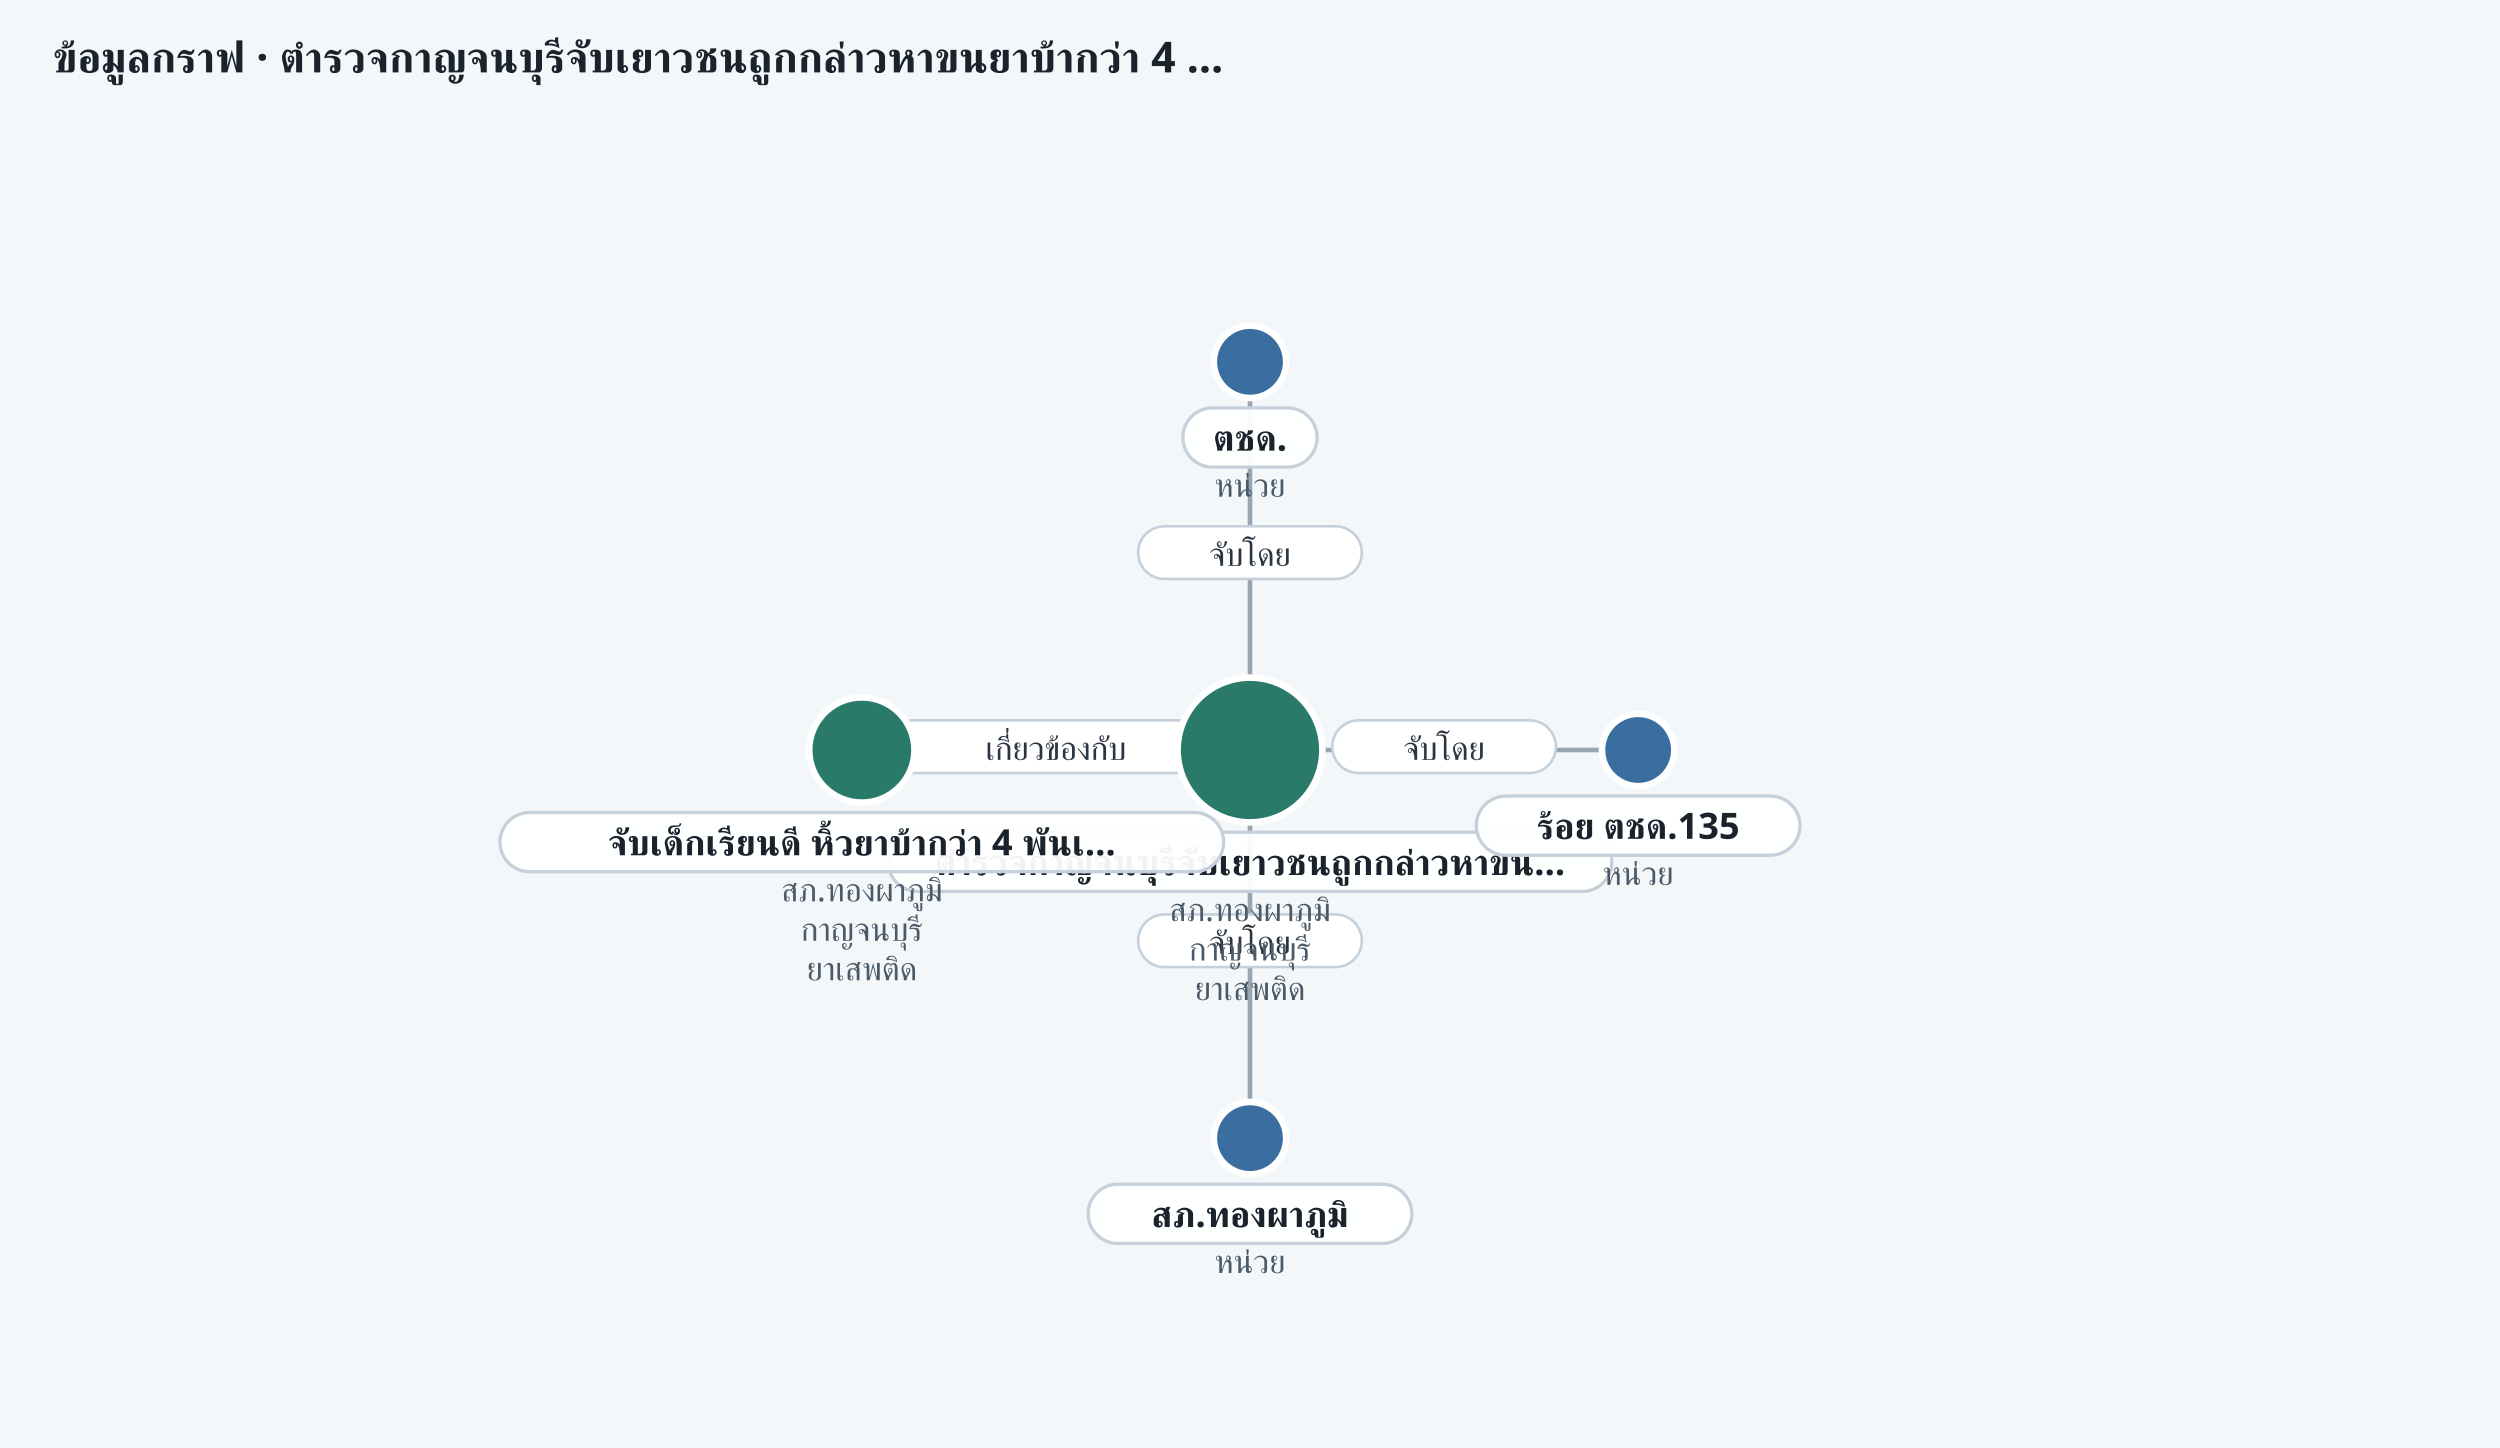
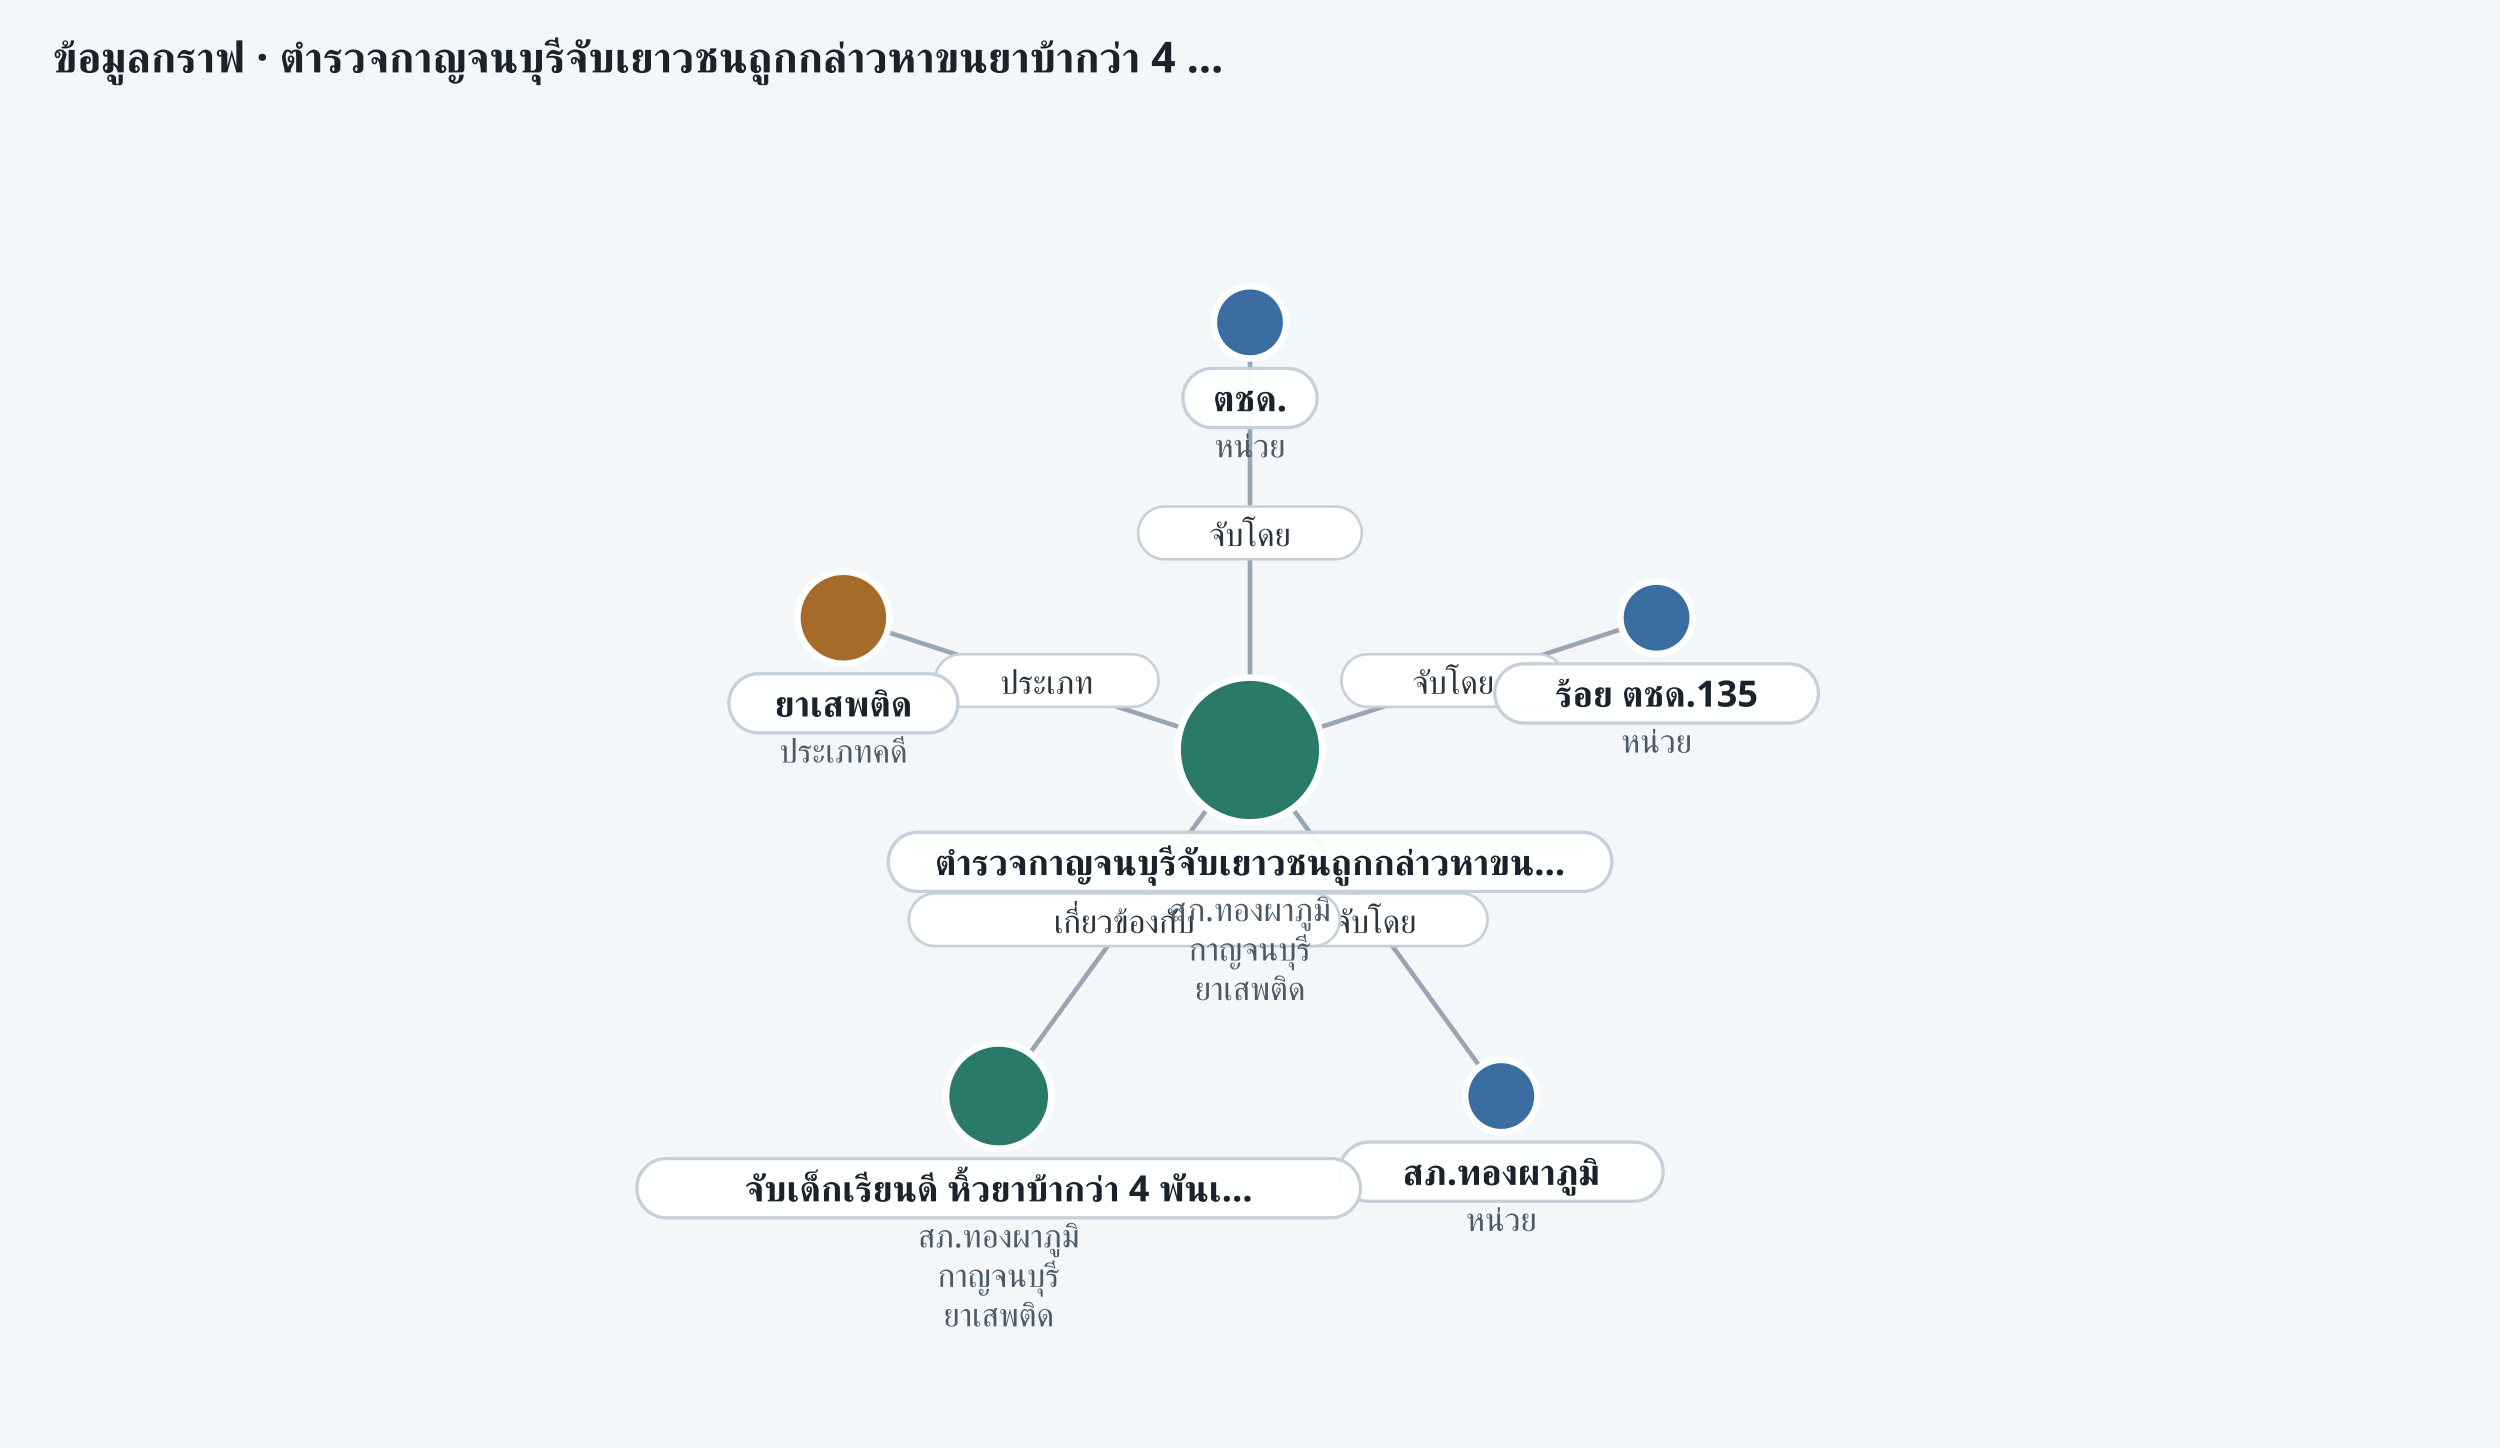
<svg xmlns="http://www.w3.org/2000/svg" width="760" height="440" viewBox="0 0 760 440" role="img" aria-label="ego graph 20261024-drug-02">
  <rect width="100%" height="100%" fill="#f4f7fa" />
  <text x="16" y="22" font-size="13" font-weight="700" fill="#1a222c" font-family="Sarabun, Anuphan, sans-serif">ข้อมูลกราฟ · ตำรวจกาญจนบุรีจับเยาวชนถูกกล่าวหาขนยาบ้ากว่า 4 …</text>
-   <line x1="380.0" y1="228.0" x2="380.0" y2="110.0" stroke="#7a8a9a" stroke-width="1.4" opacity="0.75" />
-   <rect x="346.0" y="160.0" width="68.0" height="16" rx="8" fill="#fff" stroke="#c5d0da" stroke-width="0.8" />
-   <text x="380.0" y="172.0" text-anchor="middle" font-size="10" fill="#2a3540" font-family="Sarabun, Anuphan, sans-serif">จับโดย</text>
-   <line x1="380.0" y1="228.0" x2="498.0" y2="228.0" stroke="#7a8a9a" stroke-width="1.4" opacity="0.75" />
-   <rect x="405.0" y="219.0" width="68.0" height="16" rx="8" fill="#fff" stroke="#c5d0da" stroke-width="0.8" />
-   <text x="439.0" y="231.0" text-anchor="middle" font-size="10" fill="#2a3540" font-family="Sarabun, Anuphan, sans-serif">จับโดย</text>
-   <line x1="380.0" y1="228.0" x2="380.0" y2="346.0" stroke="#7a8a9a" stroke-width="1.4" opacity="0.75" />
-   <rect x="346.0" y="278.0" width="68.0" height="16" rx="8" fill="#fff" stroke="#c5d0da" stroke-width="0.8" />
-   <text x="380.0" y="290.0" text-anchor="middle" font-size="10" fill="#2a3540" font-family="Sarabun, Anuphan, sans-serif">จับโดย</text>
-   <line x1="262.0" y1="228.0" x2="380.0" y2="228.0" stroke="#7a8a9a" stroke-width="1.4" opacity="0.75" />
-   <rect x="255.5" y="219.0" width="131.0" height="16" rx="8" fill="#fff" stroke="#c5d0da" stroke-width="0.8" />
-   <text x="321.0" y="231.0" text-anchor="middle" font-size="10" fill="#2a3540" font-family="Sarabun, Anuphan, sans-serif">เกี่ยวข้องกับ</text>
+   <line x1="380.0" y1="228.0" x2="380.0" y2="98.0" stroke="#7a8a9a" stroke-width="1.4" opacity="0.75" />
+   <rect x="346.0" y="154.0" width="68.0" height="16" rx="8" fill="#fff" stroke="#c5d0da" stroke-width="0.8" />
+   <text x="380.0" y="166.0" text-anchor="middle" font-size="10" fill="#2a3540" font-family="Sarabun, Anuphan, sans-serif">จับโดย</text>
+   <line x1="380.0" y1="228.0" x2="503.6" y2="187.8" stroke="#7a8a9a" stroke-width="1.4" opacity="0.75" />
+   <rect x="407.8" y="198.9" width="68.0" height="16" rx="8" fill="#fff" stroke="#c5d0da" stroke-width="0.8" />
+   <text x="441.8" y="210.9" text-anchor="middle" font-size="10" fill="#2a3540" font-family="Sarabun, Anuphan, sans-serif">จับโดย</text>
+   <line x1="380.0" y1="228.0" x2="456.4" y2="333.2" stroke="#7a8a9a" stroke-width="1.4" opacity="0.75" />
+   <rect x="384.2" y="271.6" width="68.0" height="16" rx="8" fill="#fff" stroke="#c5d0da" stroke-width="0.8" />
+   <text x="418.2" y="283.6" text-anchor="middle" font-size="10" fill="#2a3540" font-family="Sarabun, Anuphan, sans-serif">จับโดย</text>
+   <line x1="303.6" y1="333.2" x2="380.0" y2="228.0" stroke="#7a8a9a" stroke-width="1.4" opacity="0.75" />
+   <rect x="276.3" y="271.6" width="131.0" height="16" rx="8" fill="#fff" stroke="#c5d0da" stroke-width="0.8" />
+   <text x="341.8" y="283.6" text-anchor="middle" font-size="10" fill="#2a3540" font-family="Sarabun, Anuphan, sans-serif">เกี่ยวข้องกับ</text>
+   <line x1="380.0" y1="228.0" x2="256.4" y2="187.8" stroke="#7a8a9a" stroke-width="1.4" opacity="0.75" />
+   <rect x="284.2" y="198.9" width="68.0" height="16" rx="8" fill="#fff" stroke="#c5d0da" stroke-width="0.8" />
+   <text x="318.2" y="210.9" text-anchor="middle" font-size="10" fill="#2a3540" font-family="Sarabun, Anuphan, sans-serif">ประเภท</text>
  <circle cx="380.0" cy="228.0" r="22" fill="#2a7a6a" stroke="#fff" stroke-width="2" />
  <rect x="270.0" y="253.0" width="220.0" height="18" rx="9" fill="rgba(255,255,255,0.94)" stroke="#c5d0da" />
  <text x="380.0" y="266.0" text-anchor="middle" font-size="11" font-weight="600" fill="#1a222c" font-family="Sarabun, Anuphan, sans-serif">ตำรวจกาญจนบุรีจับเยาวชนถูกกล่าวหาขน…</text>
  <text x="380.0" y="280.0" text-anchor="middle" font-size="10" fill="#4a5a68" font-family="Sarabun, Anuphan, sans-serif">สภ.ทองผาภูมิ</text>
  <text x="380.0" y="292.0" text-anchor="middle" font-size="10" fill="#4a5a68" font-family="Sarabun, Anuphan, sans-serif">กาญจนบุรี</text>
  <text x="380.0" y="304.0" text-anchor="middle" font-size="10" fill="#4a5a68" font-family="Sarabun, Anuphan, sans-serif">ยาเสพติด</text>
-   <circle cx="380.0" cy="110.0" r="11" fill="#3a6ea0" stroke="#fff" stroke-width="2" />
-   <rect x="359.6" y="124.0" width="40.8" height="18" rx="9" fill="rgba(255,255,255,0.94)" stroke="#c5d0da" />
-   <text x="380.0" y="137.0" text-anchor="middle" font-size="11" font-weight="600" fill="#1a222c" font-family="Sarabun, Anuphan, sans-serif">ตชด.</text>
-   <text x="380.0" y="151.0" text-anchor="middle" font-size="10" fill="#4a5a68" font-family="Sarabun, Anuphan, sans-serif">หน่วย</text>
-   <circle cx="498.0" cy="228.0" r="11" fill="#3a6ea0" stroke="#fff" stroke-width="2" />
-   <rect x="448.8" y="242.0" width="98.4" height="18" rx="9" fill="rgba(255,255,255,0.94)" stroke="#c5d0da" />
-   <text x="498.0" y="255.0" text-anchor="middle" font-size="11" font-weight="600" fill="#1a222c" font-family="Sarabun, Anuphan, sans-serif">ร้อย ตชด.135</text>
-   <text x="498.0" y="269.0" text-anchor="middle" font-size="10" fill="#4a5a68" font-family="Sarabun, Anuphan, sans-serif">หน่วย</text>
-   <circle cx="380.0" cy="346.0" r="11" fill="#3a6ea0" stroke="#fff" stroke-width="2" />
-   <rect x="330.8" y="360.0" width="98.4" height="18" rx="9" fill="rgba(255,255,255,0.94)" stroke="#c5d0da" />
-   <text x="380.0" y="373.0" text-anchor="middle" font-size="11" font-weight="600" fill="#1a222c" font-family="Sarabun, Anuphan, sans-serif">สภ.ทองผาภูมิ</text>
-   <text x="380.0" y="387.0" text-anchor="middle" font-size="10" fill="#4a5a68" font-family="Sarabun, Anuphan, sans-serif">หน่วย</text>
-   <circle cx="262.0" cy="228.0" r="16" fill="#2a7a6a" stroke="#fff" stroke-width="2" />
-   <rect x="152.0" y="247.0" width="220.0" height="18" rx="9" fill="rgba(255,255,255,0.94)" stroke="#c5d0da" />
-   <text x="262.0" y="260.0" text-anchor="middle" font-size="11" font-weight="600" fill="#1a222c" font-family="Sarabun, Anuphan, sans-serif">จับเด็กเรียนดี หิ้วยาบ้ากว่า 4 พันเ…</text>
-   <text x="262.0" y="274.0" text-anchor="middle" font-size="10" fill="#4a5a68" font-family="Sarabun, Anuphan, sans-serif">สภ.ทองผาภูมิ</text>
-   <text x="262.0" y="286.0" text-anchor="middle" font-size="10" fill="#4a5a68" font-family="Sarabun, Anuphan, sans-serif">กาญจนบุรี</text>
-   <text x="262.0" y="298.0" text-anchor="middle" font-size="10" fill="#4a5a68" font-family="Sarabun, Anuphan, sans-serif">ยาเสพติด</text>
+   <circle cx="380.0" cy="98.0" r="11" fill="#3a6ea0" stroke="#fff" stroke-width="2" />
+   <rect x="359.6" y="112.0" width="40.8" height="18" rx="9" fill="rgba(255,255,255,0.94)" stroke="#c5d0da" />
+   <text x="380.0" y="125.0" text-anchor="middle" font-size="11" font-weight="600" fill="#1a222c" font-family="Sarabun, Anuphan, sans-serif">ตชด.</text>
+   <text x="380.0" y="139.0" text-anchor="middle" font-size="10" fill="#4a5a68" font-family="Sarabun, Anuphan, sans-serif">หน่วย</text>
+   <circle cx="503.6" cy="187.8" r="11" fill="#3a6ea0" stroke="#fff" stroke-width="2" />
+   <rect x="454.4" y="201.8" width="98.4" height="18" rx="9" fill="rgba(255,255,255,0.94)" stroke="#c5d0da" />
+   <text x="503.6" y="214.8" text-anchor="middle" font-size="11" font-weight="600" fill="#1a222c" font-family="Sarabun, Anuphan, sans-serif">ร้อย ตชด.135</text>
+   <text x="503.6" y="228.8" text-anchor="middle" font-size="10" fill="#4a5a68" font-family="Sarabun, Anuphan, sans-serif">หน่วย</text>
+   <circle cx="456.4" cy="333.2" r="11" fill="#3a6ea0" stroke="#fff" stroke-width="2" />
+   <rect x="407.2" y="347.2" width="98.4" height="18" rx="9" fill="rgba(255,255,255,0.94)" stroke="#c5d0da" />
+   <text x="456.4" y="360.2" text-anchor="middle" font-size="11" font-weight="600" fill="#1a222c" font-family="Sarabun, Anuphan, sans-serif">สภ.ทองผาภูมิ</text>
+   <text x="456.4" y="374.2" text-anchor="middle" font-size="10" fill="#4a5a68" font-family="Sarabun, Anuphan, sans-serif">หน่วย</text>
+   <circle cx="303.6" cy="333.2" r="16" fill="#2a7a6a" stroke="#fff" stroke-width="2" />
+   <rect x="193.6" y="352.2" width="220.0" height="18" rx="9" fill="rgba(255,255,255,0.94)" stroke="#c5d0da" />
+   <text x="303.6" y="365.2" text-anchor="middle" font-size="11" font-weight="600" fill="#1a222c" font-family="Sarabun, Anuphan, sans-serif">จับเด็กเรียนดี หิ้วยาบ้ากว่า 4 พันเ…</text>
+   <text x="303.6" y="379.2" text-anchor="middle" font-size="10" fill="#4a5a68" font-family="Sarabun, Anuphan, sans-serif">สภ.ทองผาภูมิ</text>
+   <text x="303.6" y="391.2" text-anchor="middle" font-size="10" fill="#4a5a68" font-family="Sarabun, Anuphan, sans-serif">กาญจนบุรี</text>
+   <text x="303.6" y="403.2" text-anchor="middle" font-size="10" fill="#4a5a68" font-family="Sarabun, Anuphan, sans-serif">ยาเสพติด</text>
+   <circle cx="256.4" cy="187.8" r="14" fill="#a66b2a" stroke="#fff" stroke-width="2" />
+   <rect x="221.6" y="204.8" width="69.6" height="18" rx="9" fill="rgba(255,255,255,0.94)" stroke="#c5d0da" />
+   <text x="256.4" y="217.8" text-anchor="middle" font-size="11" font-weight="600" fill="#1a222c" font-family="Sarabun, Anuphan, sans-serif">ยาเสพติด</text>
+   <text x="256.4" y="231.8" text-anchor="middle" font-size="10" fill="#4a5a68" font-family="Sarabun, Anuphan, sans-serif">ประเภทคดี</text>
</svg>
